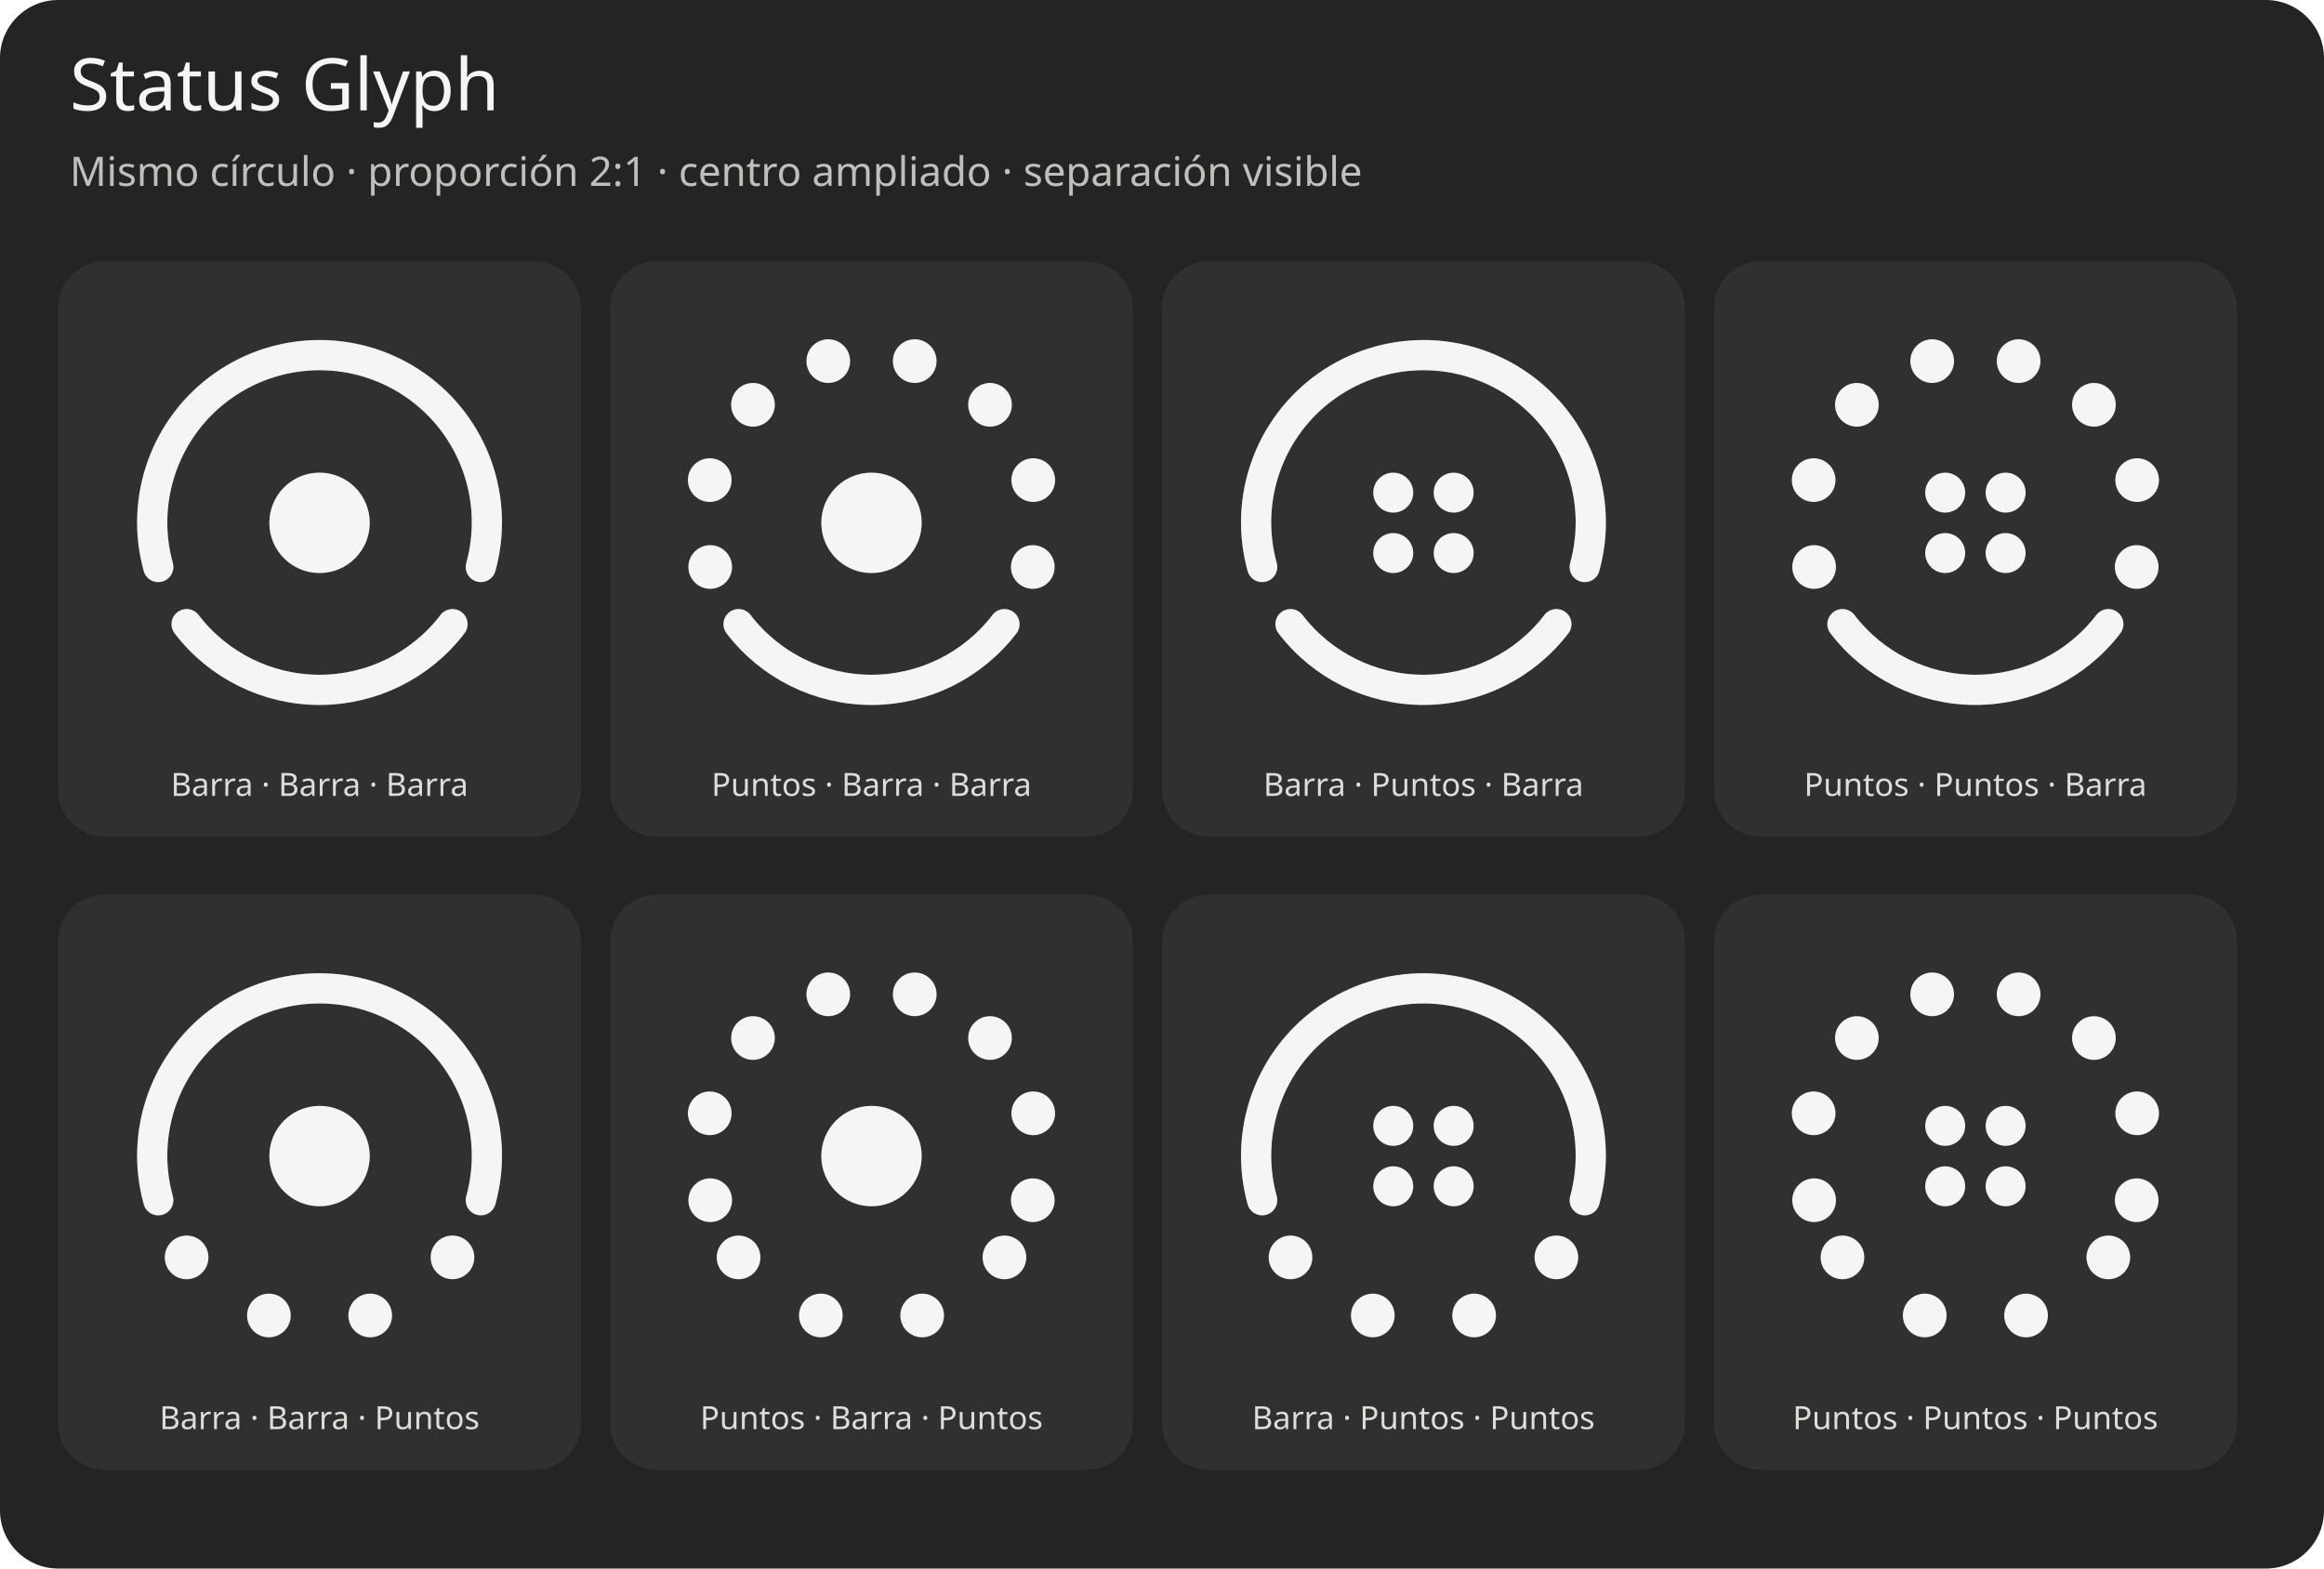
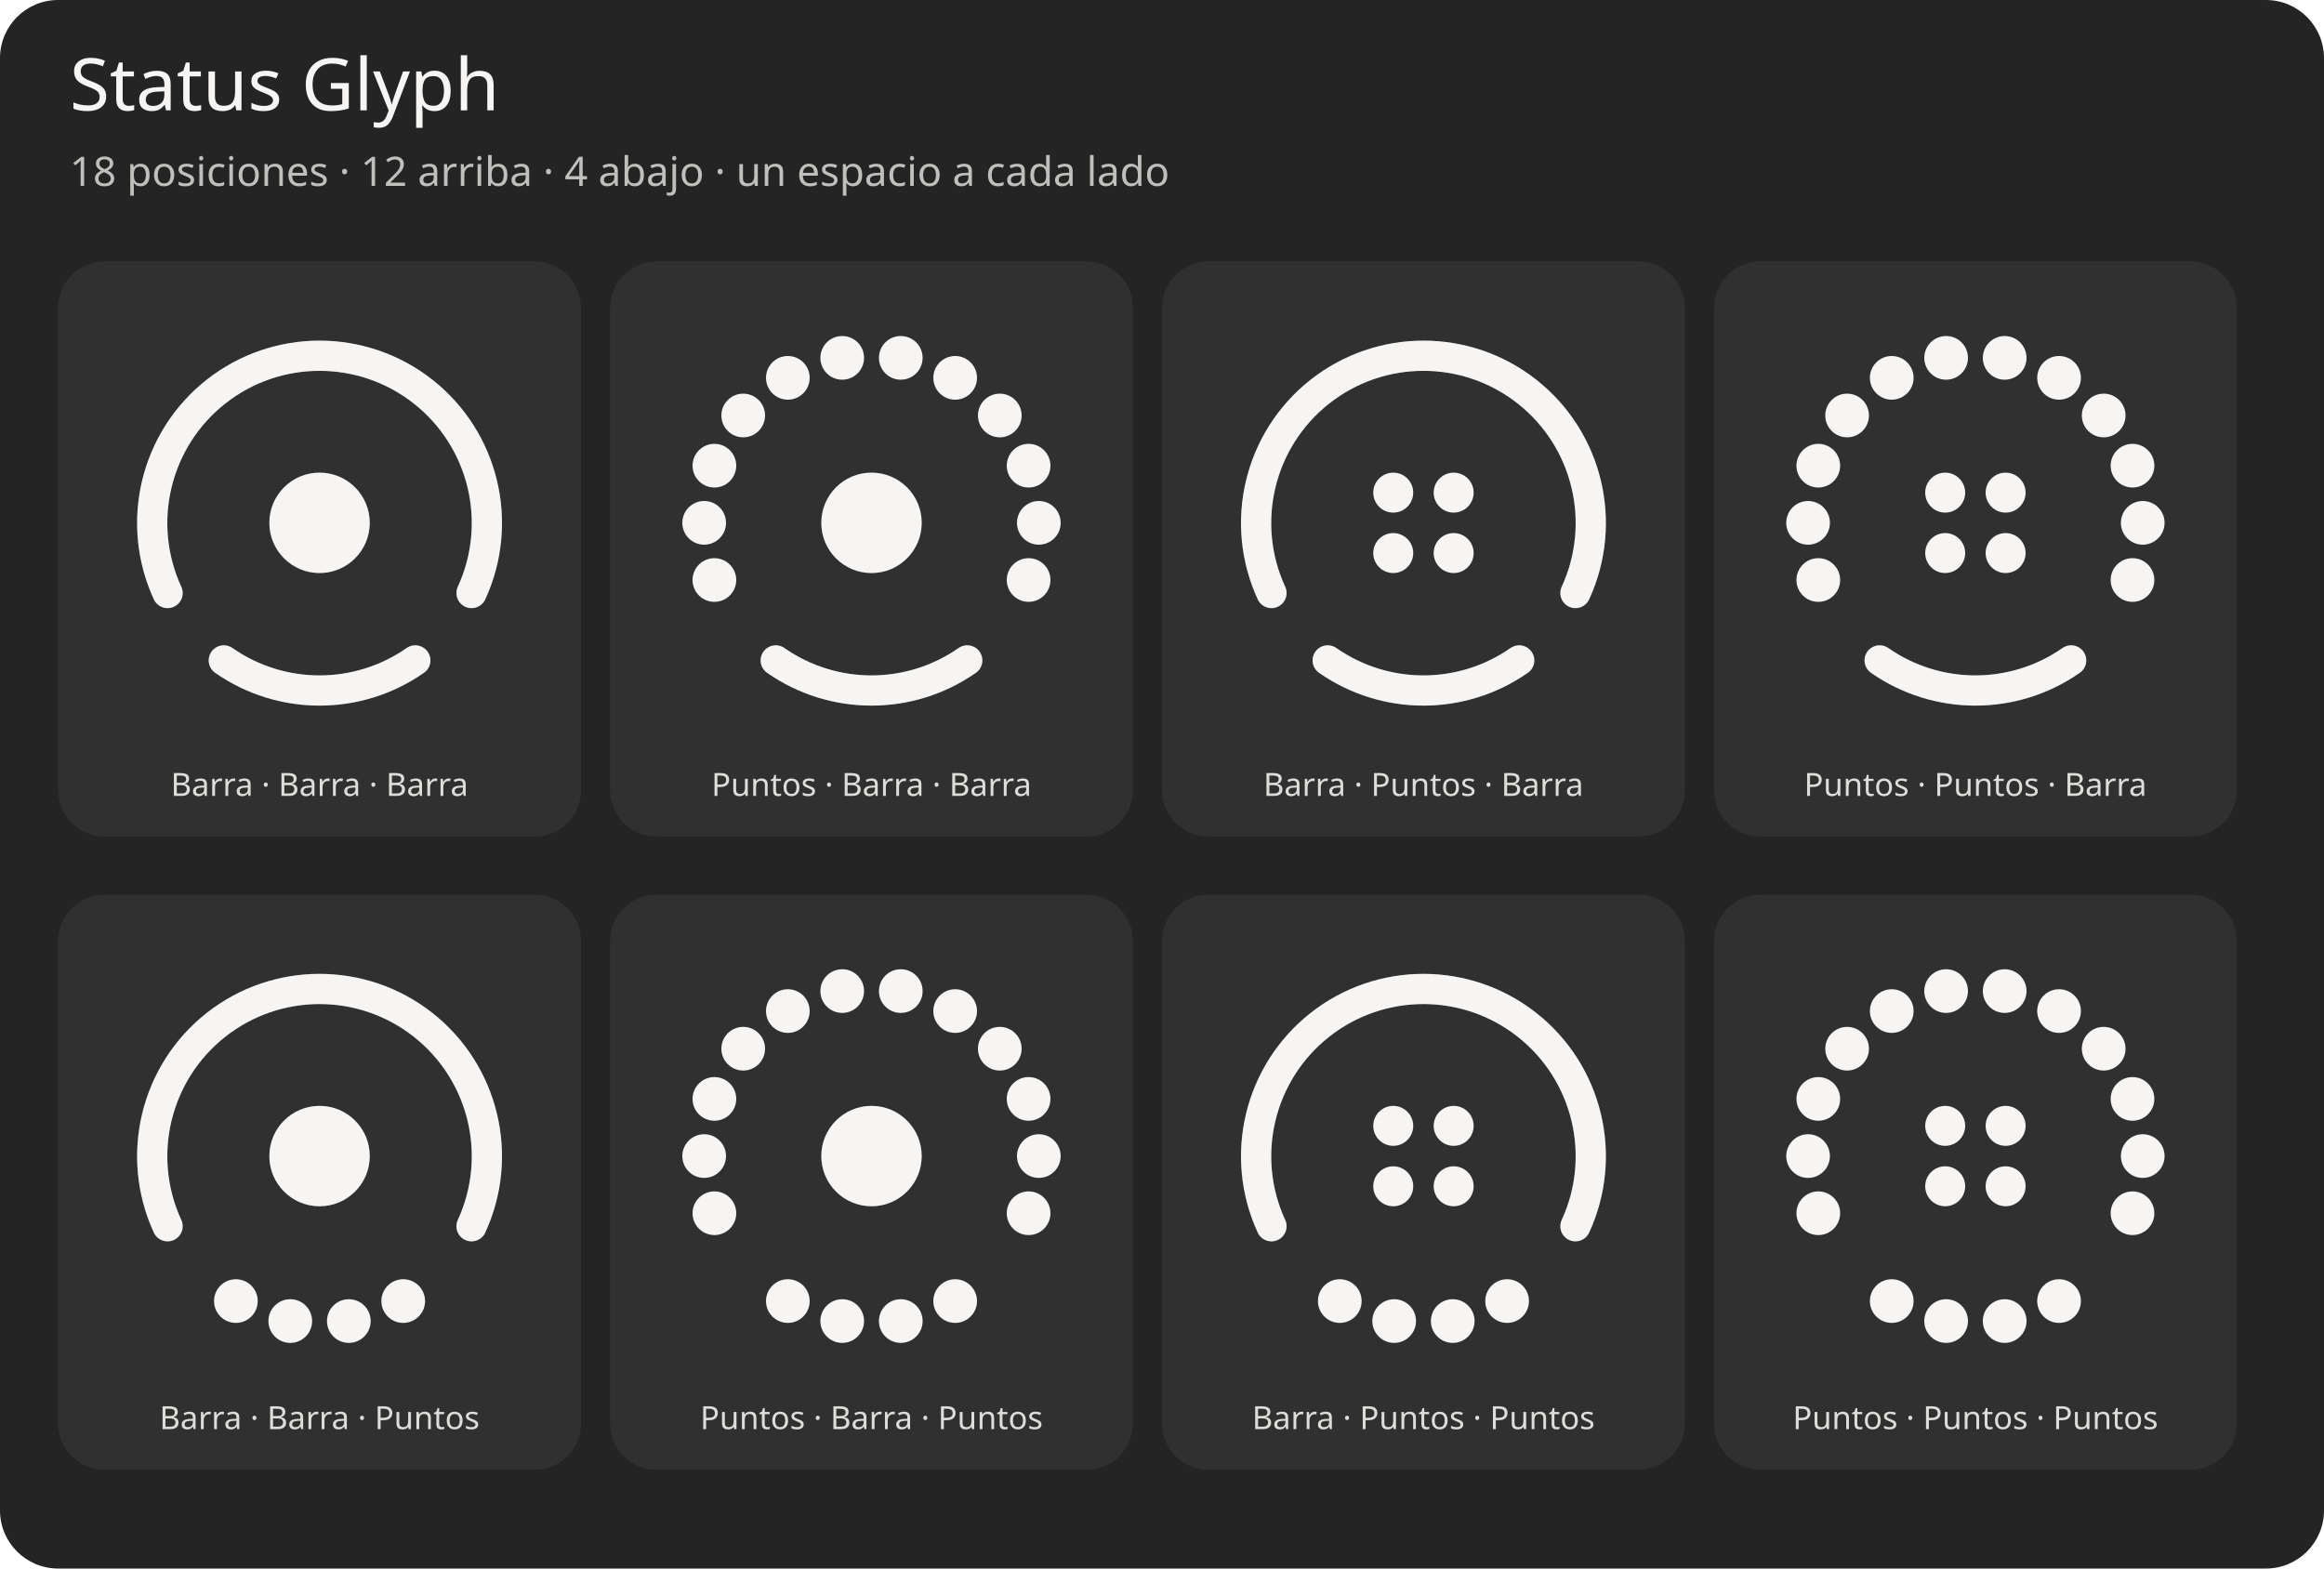
<svg xmlns="http://www.w3.org/2000/svg" width="800" height="540" viewBox="0 0 800 540">
  <rect width="800" height="540" rx="20" fill="#242424" />
  <g font-family="sans-serif">
    <text x="24" y="38" fill="#f6f5f4" font-size="25">Status Glyph</text>
-     <text x="24" y="64" fill="#c0bfbc" font-size="14">Mismo círculo · proporción 2:1 · centro ampliado · separación visible</text>
+     <text x="24" y="64" fill="#c0bfbc" font-size="14">18 posiciones · 12 arriba · 4 abajo · un espacio a cada lado</text>
    <g transform="translate(20,90)">
      <rect width="180" height="198" rx="16" fill="#303030" />
      <g transform="translate(10,10) scale(160)">
-         <path d="M0.153,0.595 A0.36,0.36 0 1 1 0.847,0.595" opacity="0.25" fill="none" stroke="rgb(246,245,244)" stroke-width="0.065" stroke-linecap="round" />
-         <path d="M0.153,0.595 A0.36,0.36 0 1 1 0.847,0.595" opacity="1" fill="none" stroke="rgb(246,245,244)" stroke-width="0.065" stroke-linecap="round" />
+         <path d="M0.173,0.651 A0.36,0.36 0 1 1 0.827,0.651" opacity="0.25" fill="none" stroke="rgb(246,245,244)" stroke-width="0.065" stroke-linecap="round" />
+         <path d="M0.173,0.651 A0.36,0.36 0 1 1 0.827,0.651" opacity="1" fill="none" stroke="rgb(246,245,244)" stroke-width="0.065" stroke-linecap="round" />
        <path d="M0.608,0.5 A0.108,0.108 0 1 1 0.392,0.5 A0.108,0.108 0 1 1 0.608,0.5" opacity="0.25" fill="rgb(246,245,244)" />
        <path d="M0.5,0.5 L0.5,0.392 A0.108,0.108 0 1 1 0.5,0.608 A0.108,0.108 0 1 1 0.5,0.392 Z" opacity="1" fill="rgb(246,245,244)" />
-         <path d="M0.786,0.718 A0.36,0.36 0 0 1 0.214,0.718" opacity="0.25" fill="none" stroke="rgb(246,245,244)" stroke-width="0.065" stroke-linecap="round" />
-         <path d="M0.786,0.718 A0.36,0.36 0 0 1 0.214,0.718" opacity="1" fill="none" stroke="rgb(246,245,244)" stroke-width="0.065" stroke-linecap="round" />
+         <path d="M0.706,0.796 A0.36,0.36 0 0 1 0.294,0.796" opacity="0.25" fill="none" stroke="rgb(246,245,244)" stroke-width="0.065" stroke-linecap="round" />
+         <path d="M0.706,0.796 A0.36,0.36 0 0 1 0.294,0.796" opacity="1" fill="none" stroke="rgb(246,245,244)" stroke-width="0.065" stroke-linecap="round" />
      </g>
      <text x="90" y="184" text-anchor="middle" fill="#deddda" font-size="11">Barra · Barra · Barra</text>
    </g>
    <g transform="translate(210,90)">
      <rect width="180" height="198" rx="16" fill="#303030" />
      <g transform="translate(10,10) scale(160)">
-         <path d="M0.2,0.595 A0.047,0.047 0 1 1 0.106,0.595 A0.047,0.047 0 1 1 0.2,0.595" opacity="1" fill="rgb(246,245,244)" />
-         <path d="M0.199,0.408 A0.047,0.047 0 1 1 0.105,0.408 A0.047,0.047 0 1 1 0.199,0.408" opacity="1" fill="rgb(246,245,244)" />
-         <path d="M0.292,0.246 A0.047,0.047 0 1 1 0.198,0.246 A0.047,0.047 0 1 1 0.292,0.246" opacity="1" fill="rgb(246,245,244)" />
-         <path d="M0.454,0.152 A0.047,0.047 0 1 1 0.36,0.152 A0.047,0.047 0 1 1 0.454,0.152" opacity="1" fill="rgb(246,245,244)" />
-         <path d="M0.64,0.152 A0.047,0.047 0 1 1 0.546,0.152 A0.047,0.047 0 1 1 0.64,0.152" opacity="1" fill="rgb(246,245,244)" />
-         <path d="M0.802,0.246 A0.047,0.047 0 1 1 0.708,0.246 A0.047,0.047 0 1 1 0.802,0.246" opacity="1" fill="rgb(246,245,244)" />
-         <path d="M0.895,0.408 A0.047,0.047 0 1 1 0.801,0.408 A0.047,0.047 0 1 1 0.895,0.408" opacity="1" fill="rgb(246,245,244)" />
-         <path d="M0.894,0.595 A0.047,0.047 0 1 1 0.8,0.595 A0.047,0.047 0 1 1 0.894,0.595" opacity="1" fill="rgb(246,245,244)" />
+         <path d="M0.209,0.623 A0.047,0.047 0 1 1 0.115,0.623 A0.047,0.047 0 1 1 0.209,0.623" opacity="1" fill="rgb(246,245,244)" />
+         <path d="M0.187,0.5 A0.047,0.047 0 1 1 0.093,0.5 A0.047,0.047 0 1 1 0.187,0.5" opacity="1" fill="rgb(246,245,244)" />
+         <path d="M0.209,0.377 A0.047,0.047 0 1 1 0.115,0.377 A0.047,0.047 0 1 1 0.209,0.377" opacity="1" fill="rgb(246,245,244)" />
+         <path d="M0.271,0.269 A0.047,0.047 0 1 1 0.177,0.269 A0.047,0.047 0 1 1 0.271,0.269" opacity="1" fill="rgb(246,245,244)" />
+         <path d="M0.367,0.188 A0.047,0.047 0 1 1 0.273,0.188 A0.047,0.047 0 1 1 0.367,0.188" opacity="1" fill="rgb(246,245,244)" />
+         <path d="M0.484,0.145 A0.047,0.047 0 1 1 0.39,0.145 A0.047,0.047 0 1 1 0.484,0.145" opacity="1" fill="rgb(246,245,244)" />
+         <path d="M0.61,0.145 A0.047,0.047 0 1 1 0.516,0.145 A0.047,0.047 0 1 1 0.61,0.145" opacity="1" fill="rgb(246,245,244)" />
+         <path d="M0.727,0.188 A0.047,0.047 0 1 1 0.633,0.188 A0.047,0.047 0 1 1 0.727,0.188" opacity="1" fill="rgb(246,245,244)" />
+         <path d="M0.823,0.269 A0.047,0.047 0 1 1 0.729,0.269 A0.047,0.047 0 1 1 0.823,0.269" opacity="1" fill="rgb(246,245,244)" />
+         <path d="M0.885,0.377 A0.047,0.047 0 1 1 0.791,0.377 A0.047,0.047 0 1 1 0.885,0.377" opacity="1" fill="rgb(246,245,244)" />
+         <path d="M0.907,0.5 A0.047,0.047 0 1 1 0.813,0.5 A0.047,0.047 0 1 1 0.907,0.5" opacity="1" fill="rgb(246,245,244)" />
+         <path d="M0.885,0.623 A0.047,0.047 0 1 1 0.791,0.623 A0.047,0.047 0 1 1 0.885,0.623" opacity="1" fill="rgb(246,245,244)" />
        <path d="M0.608,0.5 A0.108,0.108 0 1 1 0.392,0.5 A0.108,0.108 0 1 1 0.608,0.5" opacity="0.25" fill="rgb(246,245,244)" />
        <path d="M0.5,0.5 L0.5,0.392 A0.108,0.108 0 1 1 0.5,0.608 A0.108,0.108 0 1 1 0.5,0.392 Z" opacity="1" fill="rgb(246,245,244)" />
-         <path d="M0.786,0.718 A0.36,0.36 0 0 1 0.214,0.718" opacity="0.25" fill="none" stroke="rgb(246,245,244)" stroke-width="0.065" stroke-linecap="round" />
-         <path d="M0.786,0.718 A0.36,0.36 0 0 1 0.214,0.718" opacity="1" fill="none" stroke="rgb(246,245,244)" stroke-width="0.065" stroke-linecap="round" />
+         <path d="M0.706,0.796 A0.36,0.36 0 0 1 0.294,0.796" opacity="0.25" fill="none" stroke="rgb(246,245,244)" stroke-width="0.065" stroke-linecap="round" />
+         <path d="M0.706,0.796 A0.36,0.36 0 0 1 0.294,0.796" opacity="1" fill="none" stroke="rgb(246,245,244)" stroke-width="0.065" stroke-linecap="round" />
      </g>
      <text x="90" y="184" text-anchor="middle" fill="#deddda" font-size="11">Puntos · Barra · Barra</text>
    </g>
    <g transform="translate(400,90)">
      <rect width="180" height="198" rx="16" fill="#303030" />
      <g transform="translate(10,10) scale(160)">
-         <path d="M0.153,0.595 A0.36,0.36 0 1 1 0.847,0.595" opacity="0.25" fill="none" stroke="rgb(246,245,244)" stroke-width="0.065" stroke-linecap="round" />
-         <path d="M0.153,0.595 A0.36,0.36 0 1 1 0.847,0.595" opacity="1" fill="none" stroke="rgb(246,245,244)" stroke-width="0.065" stroke-linecap="round" />
+         <path d="M0.173,0.651 A0.36,0.36 0 1 1 0.827,0.651" opacity="0.25" fill="none" stroke="rgb(246,245,244)" stroke-width="0.065" stroke-linecap="round" />
+         <path d="M0.173,0.651 A0.36,0.36 0 1 1 0.827,0.651" opacity="1" fill="none" stroke="rgb(246,245,244)" stroke-width="0.065" stroke-linecap="round" />
        <path d="M0.478,0.435 A0.043,0.043 0 1 1 0.392,0.435 A0.043,0.043 0 1 1 0.478,0.435" opacity="1" fill="rgb(246,245,244)" />
        <path d="M0.608,0.435 A0.043,0.043 0 1 1 0.522,0.435 A0.043,0.043 0 1 1 0.608,0.435" opacity="1" fill="rgb(246,245,244)" />
        <path d="M0.478,0.565 A0.043,0.043 0 1 1 0.392,0.565 A0.043,0.043 0 1 1 0.478,0.565" opacity="1" fill="rgb(246,245,244)" />
        <path d="M0.608,0.565 A0.043,0.043 0 1 1 0.522,0.565 A0.043,0.043 0 1 1 0.608,0.565" opacity="1" fill="rgb(246,245,244)" />
-         <path d="M0.786,0.718 A0.36,0.36 0 0 1 0.214,0.718" opacity="0.25" fill="none" stroke="rgb(246,245,244)" stroke-width="0.065" stroke-linecap="round" />
-         <path d="M0.786,0.718 A0.36,0.36 0 0 1 0.214,0.718" opacity="1" fill="none" stroke="rgb(246,245,244)" stroke-width="0.065" stroke-linecap="round" />
+         <path d="M0.706,0.796 A0.36,0.36 0 0 1 0.294,0.796" opacity="0.25" fill="none" stroke="rgb(246,245,244)" stroke-width="0.065" stroke-linecap="round" />
+         <path d="M0.706,0.796 A0.36,0.36 0 0 1 0.294,0.796" opacity="1" fill="none" stroke="rgb(246,245,244)" stroke-width="0.065" stroke-linecap="round" />
      </g>
      <text x="90" y="184" text-anchor="middle" fill="#deddda" font-size="11">Barra · Puntos · Barra</text>
    </g>
    <g transform="translate(590,90)">
      <rect width="180" height="198" rx="16" fill="#303030" />
      <g transform="translate(10,10) scale(160)">
-         <path d="M0.2,0.595 A0.047,0.047 0 1 1 0.106,0.595 A0.047,0.047 0 1 1 0.2,0.595" opacity="1" fill="rgb(246,245,244)" />
-         <path d="M0.199,0.408 A0.047,0.047 0 1 1 0.105,0.408 A0.047,0.047 0 1 1 0.199,0.408" opacity="1" fill="rgb(246,245,244)" />
-         <path d="M0.292,0.246 A0.047,0.047 0 1 1 0.198,0.246 A0.047,0.047 0 1 1 0.292,0.246" opacity="1" fill="rgb(246,245,244)" />
-         <path d="M0.454,0.152 A0.047,0.047 0 1 1 0.36,0.152 A0.047,0.047 0 1 1 0.454,0.152" opacity="1" fill="rgb(246,245,244)" />
-         <path d="M0.64,0.152 A0.047,0.047 0 1 1 0.546,0.152 A0.047,0.047 0 1 1 0.64,0.152" opacity="1" fill="rgb(246,245,244)" />
-         <path d="M0.802,0.246 A0.047,0.047 0 1 1 0.708,0.246 A0.047,0.047 0 1 1 0.802,0.246" opacity="1" fill="rgb(246,245,244)" />
-         <path d="M0.895,0.408 A0.047,0.047 0 1 1 0.801,0.408 A0.047,0.047 0 1 1 0.895,0.408" opacity="1" fill="rgb(246,245,244)" />
-         <path d="M0.894,0.595 A0.047,0.047 0 1 1 0.8,0.595 A0.047,0.047 0 1 1 0.894,0.595" opacity="1" fill="rgb(246,245,244)" />
+         <path d="M0.209,0.623 A0.047,0.047 0 1 1 0.115,0.623 A0.047,0.047 0 1 1 0.209,0.623" opacity="1" fill="rgb(246,245,244)" />
+         <path d="M0.187,0.5 A0.047,0.047 0 1 1 0.093,0.5 A0.047,0.047 0 1 1 0.187,0.5" opacity="1" fill="rgb(246,245,244)" />
+         <path d="M0.209,0.377 A0.047,0.047 0 1 1 0.115,0.377 A0.047,0.047 0 1 1 0.209,0.377" opacity="1" fill="rgb(246,245,244)" />
+         <path d="M0.271,0.269 A0.047,0.047 0 1 1 0.177,0.269 A0.047,0.047 0 1 1 0.271,0.269" opacity="1" fill="rgb(246,245,244)" />
+         <path d="M0.367,0.188 A0.047,0.047 0 1 1 0.273,0.188 A0.047,0.047 0 1 1 0.367,0.188" opacity="1" fill="rgb(246,245,244)" />
+         <path d="M0.484,0.145 A0.047,0.047 0 1 1 0.39,0.145 A0.047,0.047 0 1 1 0.484,0.145" opacity="1" fill="rgb(246,245,244)" />
+         <path d="M0.61,0.145 A0.047,0.047 0 1 1 0.516,0.145 A0.047,0.047 0 1 1 0.61,0.145" opacity="1" fill="rgb(246,245,244)" />
+         <path d="M0.727,0.188 A0.047,0.047 0 1 1 0.633,0.188 A0.047,0.047 0 1 1 0.727,0.188" opacity="1" fill="rgb(246,245,244)" />
+         <path d="M0.823,0.269 A0.047,0.047 0 1 1 0.729,0.269 A0.047,0.047 0 1 1 0.823,0.269" opacity="1" fill="rgb(246,245,244)" />
+         <path d="M0.885,0.377 A0.047,0.047 0 1 1 0.791,0.377 A0.047,0.047 0 1 1 0.885,0.377" opacity="1" fill="rgb(246,245,244)" />
+         <path d="M0.907,0.5 A0.047,0.047 0 1 1 0.813,0.5 A0.047,0.047 0 1 1 0.907,0.5" opacity="1" fill="rgb(246,245,244)" />
+         <path d="M0.885,0.623 A0.047,0.047 0 1 1 0.791,0.623 A0.047,0.047 0 1 1 0.885,0.623" opacity="1" fill="rgb(246,245,244)" />
        <path d="M0.478,0.435 A0.043,0.043 0 1 1 0.392,0.435 A0.043,0.043 0 1 1 0.478,0.435" opacity="1" fill="rgb(246,245,244)" />
        <path d="M0.608,0.435 A0.043,0.043 0 1 1 0.522,0.435 A0.043,0.043 0 1 1 0.608,0.435" opacity="1" fill="rgb(246,245,244)" />
        <path d="M0.478,0.565 A0.043,0.043 0 1 1 0.392,0.565 A0.043,0.043 0 1 1 0.478,0.565" opacity="1" fill="rgb(246,245,244)" />
        <path d="M0.608,0.565 A0.043,0.043 0 1 1 0.522,0.565 A0.043,0.043 0 1 1 0.608,0.565" opacity="1" fill="rgb(246,245,244)" />
-         <path d="M0.786,0.718 A0.36,0.36 0 0 1 0.214,0.718" opacity="0.25" fill="none" stroke="rgb(246,245,244)" stroke-width="0.065" stroke-linecap="round" />
-         <path d="M0.786,0.718 A0.36,0.36 0 0 1 0.214,0.718" opacity="1" fill="none" stroke="rgb(246,245,244)" stroke-width="0.065" stroke-linecap="round" />
+         <path d="M0.706,0.796 A0.36,0.36 0 0 1 0.294,0.796" opacity="0.25" fill="none" stroke="rgb(246,245,244)" stroke-width="0.065" stroke-linecap="round" />
+         <path d="M0.706,0.796 A0.36,0.36 0 0 1 0.294,0.796" opacity="1" fill="none" stroke="rgb(246,245,244)" stroke-width="0.065" stroke-linecap="round" />
      </g>
      <text x="90" y="184" text-anchor="middle" fill="#deddda" font-size="11">Puntos · Puntos · Barra</text>
    </g>
    <g transform="translate(20,308)">
      <rect width="180" height="198" rx="16" fill="#303030" />
      <g transform="translate(10,10) scale(160)">
-         <path d="M0.153,0.595 A0.36,0.36 0 1 1 0.847,0.595" opacity="0.25" fill="none" stroke="rgb(246,245,244)" stroke-width="0.065" stroke-linecap="round" />
-         <path d="M0.153,0.595 A0.36,0.36 0 1 1 0.847,0.595" opacity="1" fill="none" stroke="rgb(246,245,244)" stroke-width="0.065" stroke-linecap="round" />
+         <path d="M0.173,0.651 A0.36,0.36 0 1 1 0.827,0.651" opacity="0.25" fill="none" stroke="rgb(246,245,244)" stroke-width="0.065" stroke-linecap="round" />
+         <path d="M0.173,0.651 A0.36,0.36 0 1 1 0.827,0.651" opacity="1" fill="none" stroke="rgb(246,245,244)" stroke-width="0.065" stroke-linecap="round" />
        <path d="M0.608,0.5 A0.108,0.108 0 1 1 0.392,0.5 A0.108,0.108 0 1 1 0.608,0.5" opacity="0.25" fill="rgb(246,245,244)" />
        <path d="M0.5,0.5 L0.5,0.392 A0.108,0.108 0 1 1 0.5,0.608 A0.108,0.108 0 1 1 0.5,0.392 Z" opacity="1" fill="rgb(246,245,244)" />
-         <path d="M0.833,0.718 A0.047,0.047 0 1 1 0.739,0.718 A0.047,0.047 0 1 1 0.833,0.718" opacity="1" fill="rgb(246,245,244)" />
-         <path d="M0.656,0.843 A0.047,0.047 0 1 1 0.562,0.843 A0.047,0.047 0 1 1 0.656,0.843" opacity="1" fill="rgb(246,245,244)" />
-         <path d="M0.438,0.843 A0.047,0.047 0 1 1 0.344,0.843 A0.047,0.047 0 1 1 0.438,0.843" opacity="1" fill="rgb(246,245,244)" />
-         <path d="M0.261,0.718 A0.047,0.047 0 1 1 0.167,0.718 A0.047,0.047 0 1 1 0.261,0.718" opacity="1" fill="rgb(246,245,244)" />
+         <path d="M0.727,0.812 A0.047,0.047 0 1 1 0.633,0.812 A0.047,0.047 0 1 1 0.727,0.812" opacity="1" fill="rgb(246,245,244)" />
+         <path d="M0.61,0.855 A0.047,0.047 0 1 1 0.516,0.855 A0.047,0.047 0 1 1 0.61,0.855" opacity="1" fill="rgb(246,245,244)" />
+         <path d="M0.484,0.855 A0.047,0.047 0 1 1 0.39,0.855 A0.047,0.047 0 1 1 0.484,0.855" opacity="1" fill="rgb(246,245,244)" />
+         <path d="M0.367,0.812 A0.047,0.047 0 1 1 0.273,0.812 A0.047,0.047 0 1 1 0.367,0.812" opacity="1" fill="rgb(246,245,244)" />
      </g>
      <text x="90" y="184" text-anchor="middle" fill="#deddda" font-size="11">Barra · Barra · Puntos</text>
    </g>
    <g transform="translate(210,308)">
      <rect width="180" height="198" rx="16" fill="#303030" />
      <g transform="translate(10,10) scale(160)">
-         <path d="M0.2,0.595 A0.047,0.047 0 1 1 0.106,0.595 A0.047,0.047 0 1 1 0.2,0.595" opacity="1" fill="rgb(246,245,244)" />
-         <path d="M0.199,0.408 A0.047,0.047 0 1 1 0.105,0.408 A0.047,0.047 0 1 1 0.199,0.408" opacity="1" fill="rgb(246,245,244)" />
-         <path d="M0.292,0.246 A0.047,0.047 0 1 1 0.198,0.246 A0.047,0.047 0 1 1 0.292,0.246" opacity="1" fill="rgb(246,245,244)" />
-         <path d="M0.454,0.152 A0.047,0.047 0 1 1 0.36,0.152 A0.047,0.047 0 1 1 0.454,0.152" opacity="1" fill="rgb(246,245,244)" />
-         <path d="M0.64,0.152 A0.047,0.047 0 1 1 0.546,0.152 A0.047,0.047 0 1 1 0.64,0.152" opacity="1" fill="rgb(246,245,244)" />
-         <path d="M0.802,0.246 A0.047,0.047 0 1 1 0.708,0.246 A0.047,0.047 0 1 1 0.802,0.246" opacity="1" fill="rgb(246,245,244)" />
-         <path d="M0.895,0.408 A0.047,0.047 0 1 1 0.801,0.408 A0.047,0.047 0 1 1 0.895,0.408" opacity="1" fill="rgb(246,245,244)" />
-         <path d="M0.894,0.595 A0.047,0.047 0 1 1 0.8,0.595 A0.047,0.047 0 1 1 0.894,0.595" opacity="1" fill="rgb(246,245,244)" />
+         <path d="M0.209,0.623 A0.047,0.047 0 1 1 0.115,0.623 A0.047,0.047 0 1 1 0.209,0.623" opacity="1" fill="rgb(246,245,244)" />
+         <path d="M0.187,0.5 A0.047,0.047 0 1 1 0.093,0.5 A0.047,0.047 0 1 1 0.187,0.5" opacity="1" fill="rgb(246,245,244)" />
+         <path d="M0.209,0.377 A0.047,0.047 0 1 1 0.115,0.377 A0.047,0.047 0 1 1 0.209,0.377" opacity="1" fill="rgb(246,245,244)" />
+         <path d="M0.271,0.269 A0.047,0.047 0 1 1 0.177,0.269 A0.047,0.047 0 1 1 0.271,0.269" opacity="1" fill="rgb(246,245,244)" />
+         <path d="M0.367,0.188 A0.047,0.047 0 1 1 0.273,0.188 A0.047,0.047 0 1 1 0.367,0.188" opacity="1" fill="rgb(246,245,244)" />
+         <path d="M0.484,0.145 A0.047,0.047 0 1 1 0.39,0.145 A0.047,0.047 0 1 1 0.484,0.145" opacity="1" fill="rgb(246,245,244)" />
+         <path d="M0.61,0.145 A0.047,0.047 0 1 1 0.516,0.145 A0.047,0.047 0 1 1 0.61,0.145" opacity="1" fill="rgb(246,245,244)" />
+         <path d="M0.727,0.188 A0.047,0.047 0 1 1 0.633,0.188 A0.047,0.047 0 1 1 0.727,0.188" opacity="1" fill="rgb(246,245,244)" />
+         <path d="M0.823,0.269 A0.047,0.047 0 1 1 0.729,0.269 A0.047,0.047 0 1 1 0.823,0.269" opacity="1" fill="rgb(246,245,244)" />
+         <path d="M0.885,0.377 A0.047,0.047 0 1 1 0.791,0.377 A0.047,0.047 0 1 1 0.885,0.377" opacity="1" fill="rgb(246,245,244)" />
+         <path d="M0.907,0.5 A0.047,0.047 0 1 1 0.813,0.5 A0.047,0.047 0 1 1 0.907,0.5" opacity="1" fill="rgb(246,245,244)" />
+         <path d="M0.885,0.623 A0.047,0.047 0 1 1 0.791,0.623 A0.047,0.047 0 1 1 0.885,0.623" opacity="1" fill="rgb(246,245,244)" />
        <path d="M0.608,0.5 A0.108,0.108 0 1 1 0.392,0.5 A0.108,0.108 0 1 1 0.608,0.5" opacity="0.25" fill="rgb(246,245,244)" />
        <path d="M0.5,0.5 L0.5,0.392 A0.108,0.108 0 1 1 0.5,0.608 A0.108,0.108 0 1 1 0.5,0.392 Z" opacity="1" fill="rgb(246,245,244)" />
-         <path d="M0.833,0.718 A0.047,0.047 0 1 1 0.739,0.718 A0.047,0.047 0 1 1 0.833,0.718" opacity="1" fill="rgb(246,245,244)" />
-         <path d="M0.656,0.843 A0.047,0.047 0 1 1 0.562,0.843 A0.047,0.047 0 1 1 0.656,0.843" opacity="1" fill="rgb(246,245,244)" />
-         <path d="M0.438,0.843 A0.047,0.047 0 1 1 0.344,0.843 A0.047,0.047 0 1 1 0.438,0.843" opacity="1" fill="rgb(246,245,244)" />
-         <path d="M0.261,0.718 A0.047,0.047 0 1 1 0.167,0.718 A0.047,0.047 0 1 1 0.261,0.718" opacity="1" fill="rgb(246,245,244)" />
+         <path d="M0.727,0.812 A0.047,0.047 0 1 1 0.633,0.812 A0.047,0.047 0 1 1 0.727,0.812" opacity="1" fill="rgb(246,245,244)" />
+         <path d="M0.61,0.855 A0.047,0.047 0 1 1 0.516,0.855 A0.047,0.047 0 1 1 0.61,0.855" opacity="1" fill="rgb(246,245,244)" />
+         <path d="M0.484,0.855 A0.047,0.047 0 1 1 0.39,0.855 A0.047,0.047 0 1 1 0.484,0.855" opacity="1" fill="rgb(246,245,244)" />
+         <path d="M0.367,0.812 A0.047,0.047 0 1 1 0.273,0.812 A0.047,0.047 0 1 1 0.367,0.812" opacity="1" fill="rgb(246,245,244)" />
      </g>
      <text x="90" y="184" text-anchor="middle" fill="#deddda" font-size="11">Puntos · Barra · Puntos</text>
    </g>
    <g transform="translate(400,308)">
      <rect width="180" height="198" rx="16" fill="#303030" />
      <g transform="translate(10,10) scale(160)">
-         <path d="M0.153,0.595 A0.36,0.36 0 1 1 0.847,0.595" opacity="0.25" fill="none" stroke="rgb(246,245,244)" stroke-width="0.065" stroke-linecap="round" />
-         <path d="M0.153,0.595 A0.36,0.36 0 1 1 0.847,0.595" opacity="1" fill="none" stroke="rgb(246,245,244)" stroke-width="0.065" stroke-linecap="round" />
+         <path d="M0.173,0.651 A0.36,0.36 0 1 1 0.827,0.651" opacity="0.25" fill="none" stroke="rgb(246,245,244)" stroke-width="0.065" stroke-linecap="round" />
+         <path d="M0.173,0.651 A0.36,0.36 0 1 1 0.827,0.651" opacity="1" fill="none" stroke="rgb(246,245,244)" stroke-width="0.065" stroke-linecap="round" />
        <path d="M0.478,0.435 A0.043,0.043 0 1 1 0.392,0.435 A0.043,0.043 0 1 1 0.478,0.435" opacity="1" fill="rgb(246,245,244)" />
        <path d="M0.608,0.435 A0.043,0.043 0 1 1 0.522,0.435 A0.043,0.043 0 1 1 0.608,0.435" opacity="1" fill="rgb(246,245,244)" />
        <path d="M0.478,0.565 A0.043,0.043 0 1 1 0.392,0.565 A0.043,0.043 0 1 1 0.478,0.565" opacity="1" fill="rgb(246,245,244)" />
        <path d="M0.608,0.565 A0.043,0.043 0 1 1 0.522,0.565 A0.043,0.043 0 1 1 0.608,0.565" opacity="1" fill="rgb(246,245,244)" />
-         <path d="M0.833,0.718 A0.047,0.047 0 1 1 0.739,0.718 A0.047,0.047 0 1 1 0.833,0.718" opacity="1" fill="rgb(246,245,244)" />
-         <path d="M0.656,0.843 A0.047,0.047 0 1 1 0.562,0.843 A0.047,0.047 0 1 1 0.656,0.843" opacity="1" fill="rgb(246,245,244)" />
-         <path d="M0.438,0.843 A0.047,0.047 0 1 1 0.344,0.843 A0.047,0.047 0 1 1 0.438,0.843" opacity="1" fill="rgb(246,245,244)" />
-         <path d="M0.261,0.718 A0.047,0.047 0 1 1 0.167,0.718 A0.047,0.047 0 1 1 0.261,0.718" opacity="1" fill="rgb(246,245,244)" />
+         <path d="M0.727,0.812 A0.047,0.047 0 1 1 0.633,0.812 A0.047,0.047 0 1 1 0.727,0.812" opacity="1" fill="rgb(246,245,244)" />
+         <path d="M0.61,0.855 A0.047,0.047 0 1 1 0.516,0.855 A0.047,0.047 0 1 1 0.61,0.855" opacity="1" fill="rgb(246,245,244)" />
+         <path d="M0.484,0.855 A0.047,0.047 0 1 1 0.39,0.855 A0.047,0.047 0 1 1 0.484,0.855" opacity="1" fill="rgb(246,245,244)" />
+         <path d="M0.367,0.812 A0.047,0.047 0 1 1 0.273,0.812 A0.047,0.047 0 1 1 0.367,0.812" opacity="1" fill="rgb(246,245,244)" />
      </g>
      <text x="90" y="184" text-anchor="middle" fill="#deddda" font-size="11">Barra · Puntos · Puntos</text>
    </g>
    <g transform="translate(590,308)">
      <rect width="180" height="198" rx="16" fill="#303030" />
      <g transform="translate(10,10) scale(160)">
-         <path d="M0.2,0.595 A0.047,0.047 0 1 1 0.106,0.595 A0.047,0.047 0 1 1 0.2,0.595" opacity="1" fill="rgb(246,245,244)" />
-         <path d="M0.199,0.408 A0.047,0.047 0 1 1 0.105,0.408 A0.047,0.047 0 1 1 0.199,0.408" opacity="1" fill="rgb(246,245,244)" />
-         <path d="M0.292,0.246 A0.047,0.047 0 1 1 0.198,0.246 A0.047,0.047 0 1 1 0.292,0.246" opacity="1" fill="rgb(246,245,244)" />
-         <path d="M0.454,0.152 A0.047,0.047 0 1 1 0.36,0.152 A0.047,0.047 0 1 1 0.454,0.152" opacity="1" fill="rgb(246,245,244)" />
-         <path d="M0.64,0.152 A0.047,0.047 0 1 1 0.546,0.152 A0.047,0.047 0 1 1 0.64,0.152" opacity="1" fill="rgb(246,245,244)" />
-         <path d="M0.802,0.246 A0.047,0.047 0 1 1 0.708,0.246 A0.047,0.047 0 1 1 0.802,0.246" opacity="1" fill="rgb(246,245,244)" />
-         <path d="M0.895,0.408 A0.047,0.047 0 1 1 0.801,0.408 A0.047,0.047 0 1 1 0.895,0.408" opacity="1" fill="rgb(246,245,244)" />
-         <path d="M0.894,0.595 A0.047,0.047 0 1 1 0.8,0.595 A0.047,0.047 0 1 1 0.894,0.595" opacity="1" fill="rgb(246,245,244)" />
+         <path d="M0.209,0.623 A0.047,0.047 0 1 1 0.115,0.623 A0.047,0.047 0 1 1 0.209,0.623" opacity="1" fill="rgb(246,245,244)" />
+         <path d="M0.187,0.5 A0.047,0.047 0 1 1 0.093,0.5 A0.047,0.047 0 1 1 0.187,0.5" opacity="1" fill="rgb(246,245,244)" />
+         <path d="M0.209,0.377 A0.047,0.047 0 1 1 0.115,0.377 A0.047,0.047 0 1 1 0.209,0.377" opacity="1" fill="rgb(246,245,244)" />
+         <path d="M0.271,0.269 A0.047,0.047 0 1 1 0.177,0.269 A0.047,0.047 0 1 1 0.271,0.269" opacity="1" fill="rgb(246,245,244)" />
+         <path d="M0.367,0.188 A0.047,0.047 0 1 1 0.273,0.188 A0.047,0.047 0 1 1 0.367,0.188" opacity="1" fill="rgb(246,245,244)" />
+         <path d="M0.484,0.145 A0.047,0.047 0 1 1 0.39,0.145 A0.047,0.047 0 1 1 0.484,0.145" opacity="1" fill="rgb(246,245,244)" />
+         <path d="M0.61,0.145 A0.047,0.047 0 1 1 0.516,0.145 A0.047,0.047 0 1 1 0.61,0.145" opacity="1" fill="rgb(246,245,244)" />
+         <path d="M0.727,0.188 A0.047,0.047 0 1 1 0.633,0.188 A0.047,0.047 0 1 1 0.727,0.188" opacity="1" fill="rgb(246,245,244)" />
+         <path d="M0.823,0.269 A0.047,0.047 0 1 1 0.729,0.269 A0.047,0.047 0 1 1 0.823,0.269" opacity="1" fill="rgb(246,245,244)" />
+         <path d="M0.885,0.377 A0.047,0.047 0 1 1 0.791,0.377 A0.047,0.047 0 1 1 0.885,0.377" opacity="1" fill="rgb(246,245,244)" />
+         <path d="M0.907,0.5 A0.047,0.047 0 1 1 0.813,0.5 A0.047,0.047 0 1 1 0.907,0.5" opacity="1" fill="rgb(246,245,244)" />
+         <path d="M0.885,0.623 A0.047,0.047 0 1 1 0.791,0.623 A0.047,0.047 0 1 1 0.885,0.623" opacity="1" fill="rgb(246,245,244)" />
        <path d="M0.478,0.435 A0.043,0.043 0 1 1 0.392,0.435 A0.043,0.043 0 1 1 0.478,0.435" opacity="1" fill="rgb(246,245,244)" />
        <path d="M0.608,0.435 A0.043,0.043 0 1 1 0.522,0.435 A0.043,0.043 0 1 1 0.608,0.435" opacity="1" fill="rgb(246,245,244)" />
        <path d="M0.478,0.565 A0.043,0.043 0 1 1 0.392,0.565 A0.043,0.043 0 1 1 0.478,0.565" opacity="1" fill="rgb(246,245,244)" />
        <path d="M0.608,0.565 A0.043,0.043 0 1 1 0.522,0.565 A0.043,0.043 0 1 1 0.608,0.565" opacity="1" fill="rgb(246,245,244)" />
-         <path d="M0.833,0.718 A0.047,0.047 0 1 1 0.739,0.718 A0.047,0.047 0 1 1 0.833,0.718" opacity="1" fill="rgb(246,245,244)" />
-         <path d="M0.656,0.843 A0.047,0.047 0 1 1 0.562,0.843 A0.047,0.047 0 1 1 0.656,0.843" opacity="1" fill="rgb(246,245,244)" />
-         <path d="M0.438,0.843 A0.047,0.047 0 1 1 0.344,0.843 A0.047,0.047 0 1 1 0.438,0.843" opacity="1" fill="rgb(246,245,244)" />
-         <path d="M0.261,0.718 A0.047,0.047 0 1 1 0.167,0.718 A0.047,0.047 0 1 1 0.261,0.718" opacity="1" fill="rgb(246,245,244)" />
+         <path d="M0.727,0.812 A0.047,0.047 0 1 1 0.633,0.812 A0.047,0.047 0 1 1 0.727,0.812" opacity="1" fill="rgb(246,245,244)" />
+         <path d="M0.61,0.855 A0.047,0.047 0 1 1 0.516,0.855 A0.047,0.047 0 1 1 0.61,0.855" opacity="1" fill="rgb(246,245,244)" />
+         <path d="M0.484,0.855 A0.047,0.047 0 1 1 0.39,0.855 A0.047,0.047 0 1 1 0.484,0.855" opacity="1" fill="rgb(246,245,244)" />
+         <path d="M0.367,0.812 A0.047,0.047 0 1 1 0.273,0.812 A0.047,0.047 0 1 1 0.367,0.812" opacity="1" fill="rgb(246,245,244)" />
      </g>
      <text x="90" y="184" text-anchor="middle" fill="#deddda" font-size="11">Puntos · Puntos · Puntos</text>
    </g>
  </g>
</svg>
